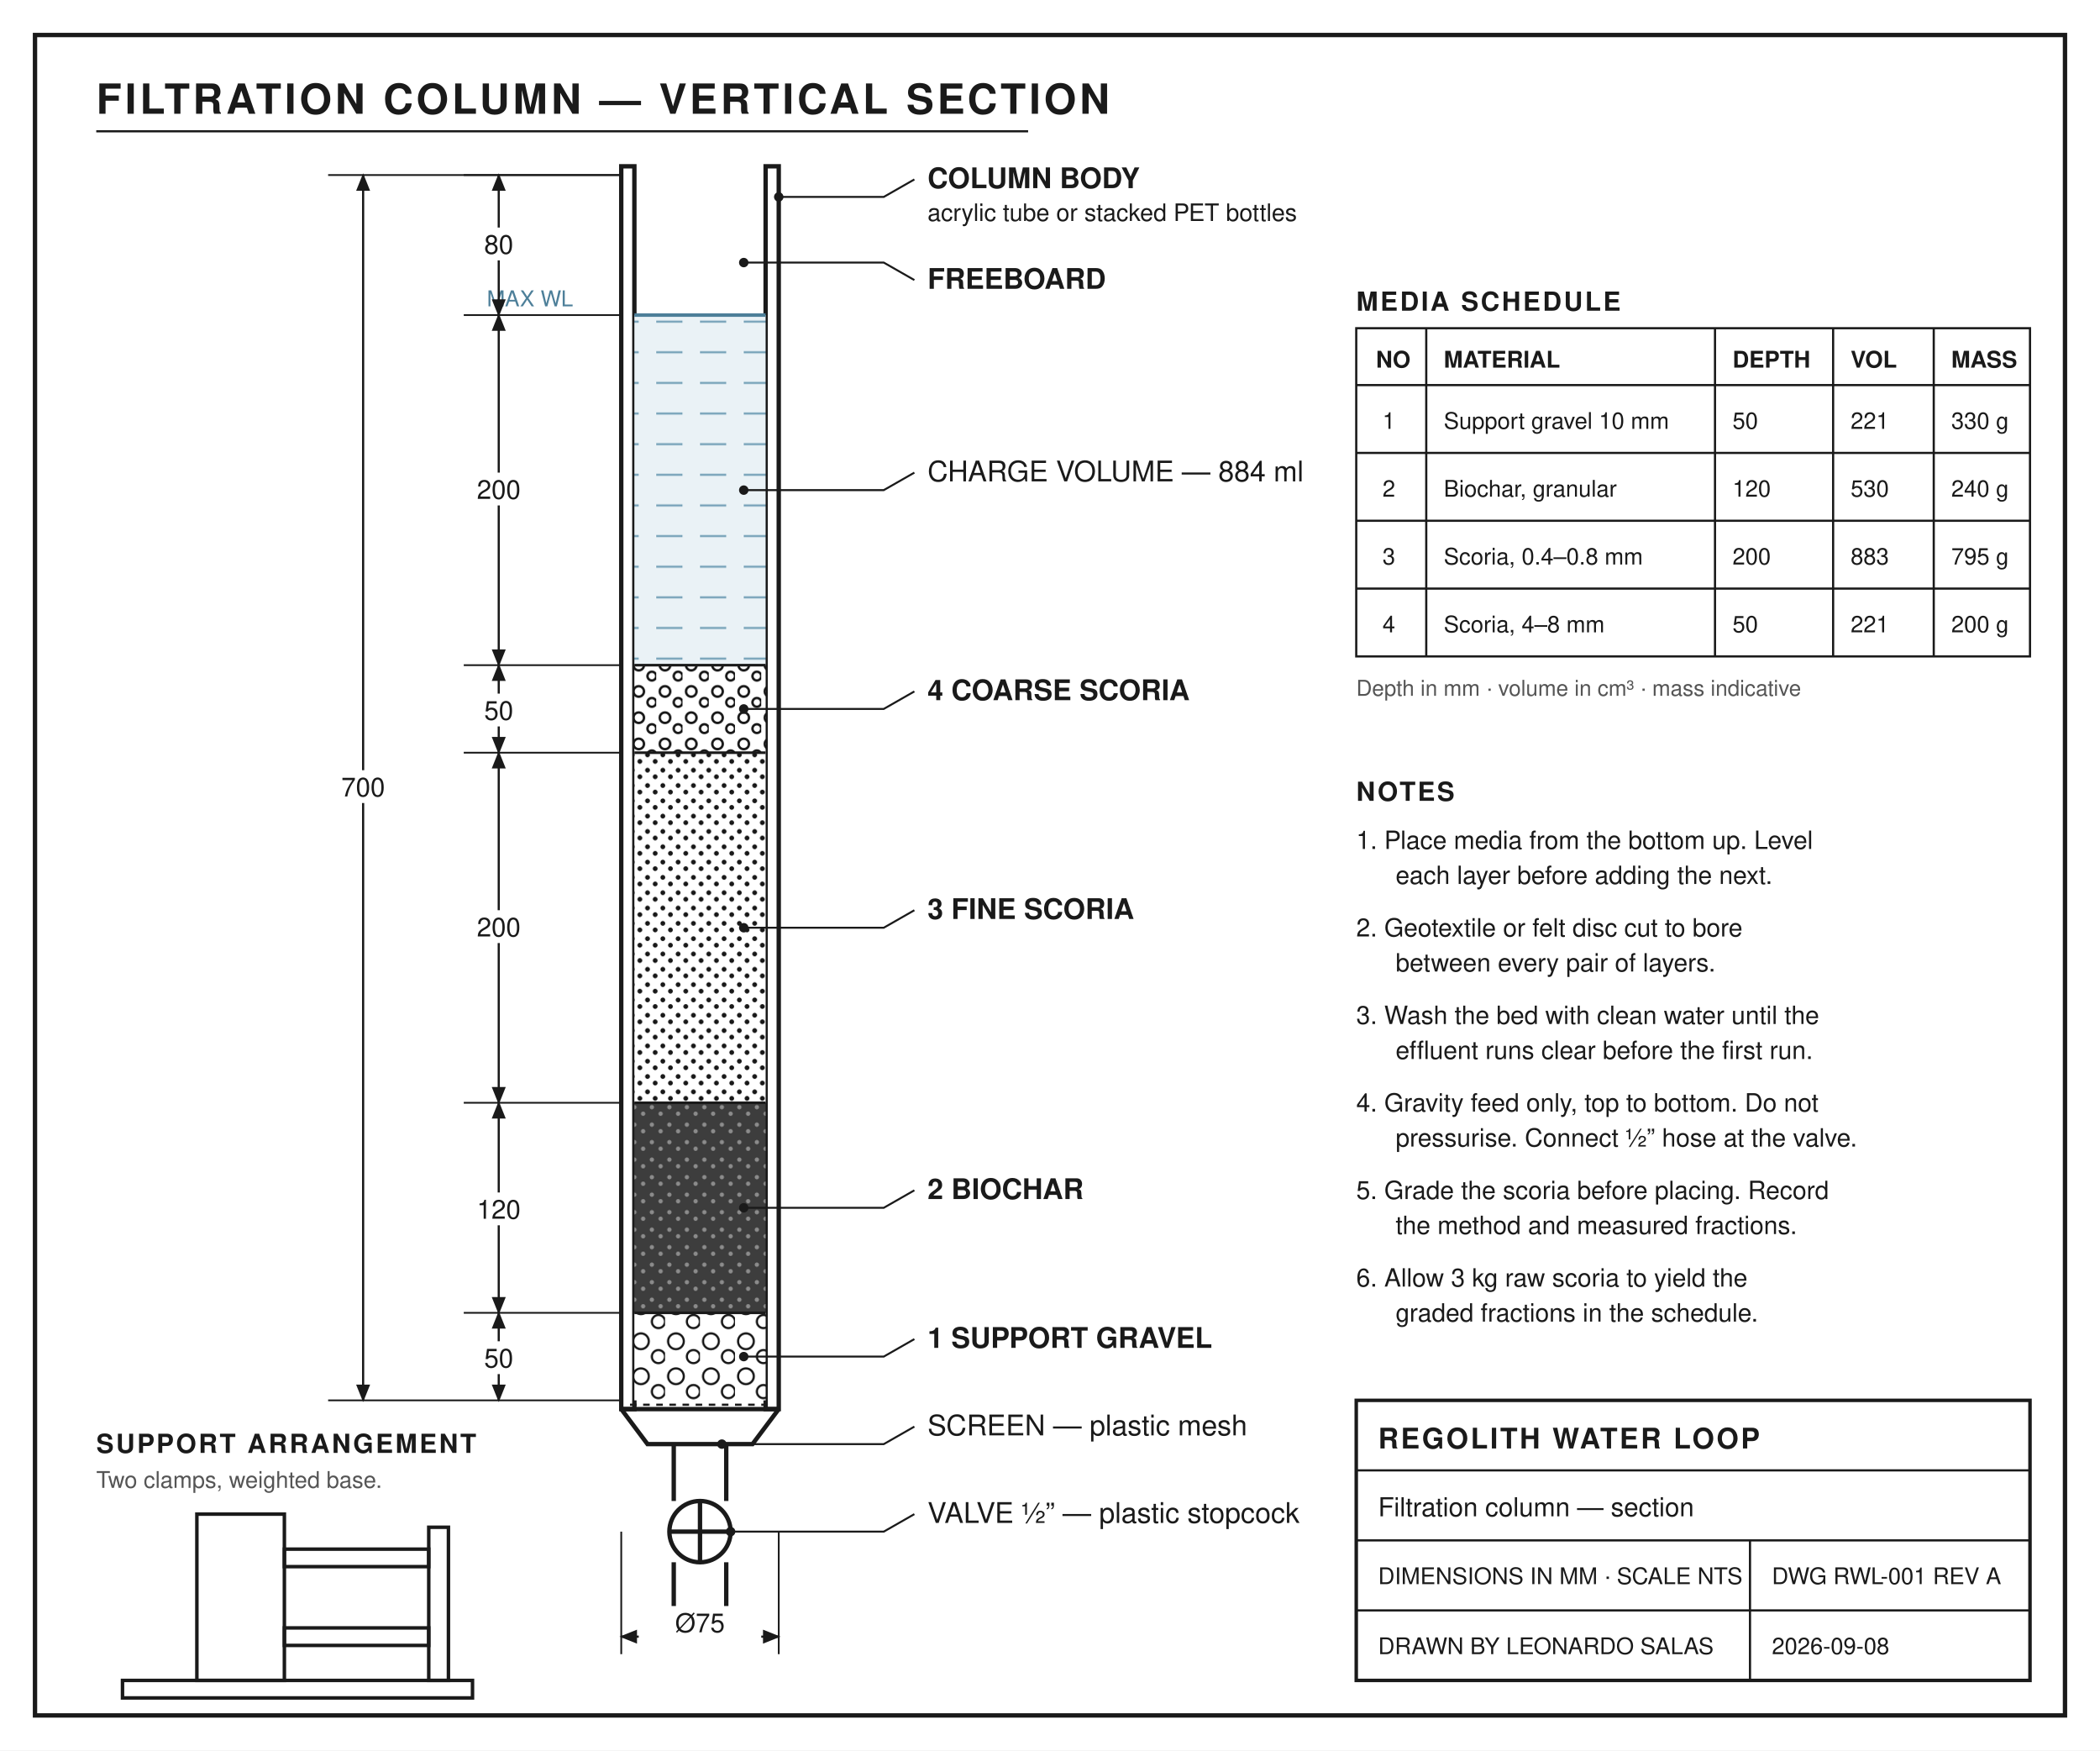
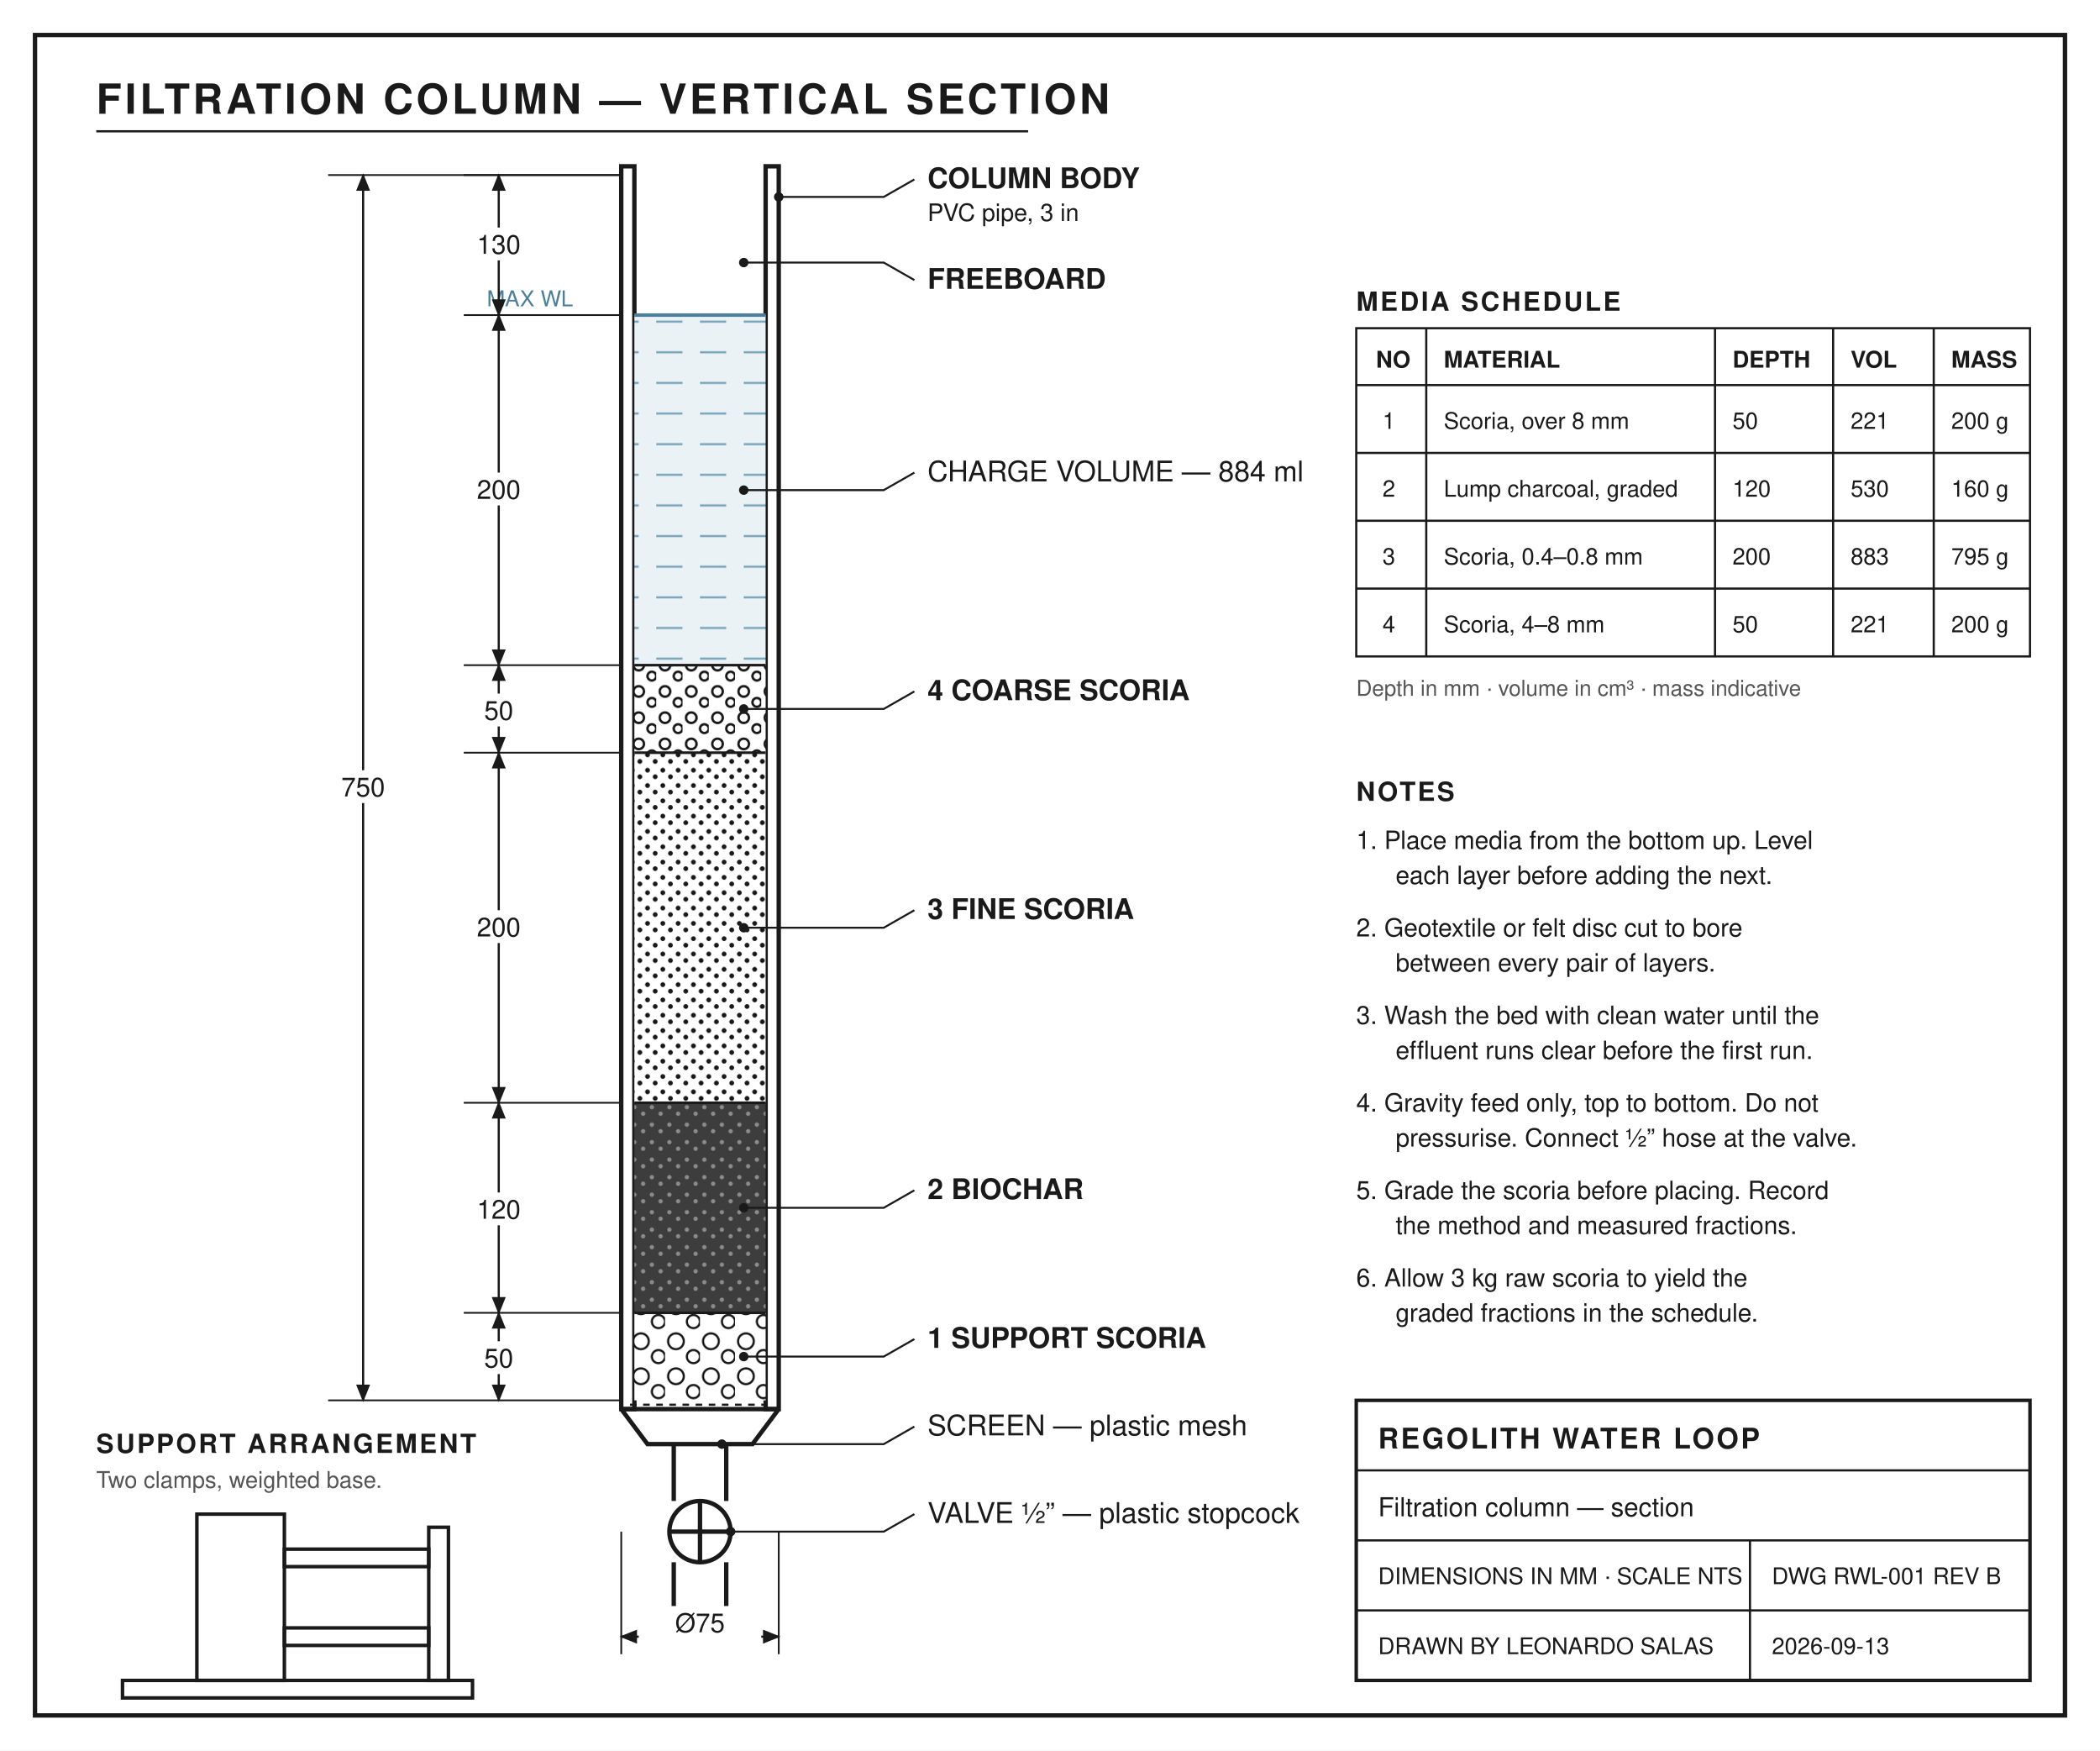
<svg xmlns="http://www.w3.org/2000/svg" viewBox="0 0 960 800" width="960" height="800" role="img" aria-label="Section drawing of the filtration column showing four media layers with dimensions in millimetres">
  <defs>
    <marker id="dim" viewBox="0 0 10 10" refX="9" refY="5" markerWidth="8" markerHeight="8" orient="auto-start-reverse">
      <path d="M0,1 L10,5 L0,9 z" fill="#1a1a1a" />
    </marker>
    <marker id="dot" viewBox="0 0 6 6" refX="3" refY="3" markerWidth="6" markerHeight="6">
      <circle cx="3" cy="3" r="2.4" fill="#1a1a1a" />
    </marker>
    <pattern id="pGravel" patternUnits="userSpaceOnUse" width="16" height="16">
      <rect width="16" height="16" fill="#ffffff" />
      <circle cx="5" cy="5" r="3.6" fill="none" stroke="#1a1a1a" stroke-width="1" />
      <circle cx="13" cy="12" r="3" fill="none" stroke="#1a1a1a" stroke-width="1" />
    </pattern>
    <pattern id="pBiochar" patternUnits="userSpaceOnUse" width="8" height="8">
      <rect width="8" height="8" fill="#3d3d3d" />
      <circle cx="2" cy="2" r="1" fill="#8a8a8a" />
      <circle cx="6" cy="5" r="1" fill="#8a8a8a" />
    </pattern>
    <pattern id="pFine" patternUnits="userSpaceOnUse" width="7" height="7">
      <rect width="7" height="7" fill="#ffffff" />
      <circle cx="2" cy="2" r="1.1" fill="#1a1a1a" />
      <circle cx="5.5" cy="5" r="1.1" fill="#1a1a1a" />
    </pattern>
    <pattern id="pCoarse" patternUnits="userSpaceOnUse" width="12" height="12">
      <rect width="12" height="12" fill="#ffffff" />
      <circle cx="4" cy="4" r="2.4" fill="none" stroke="#1a1a1a" stroke-width="1.1" />
      <circle cx="10" cy="9" r="2" fill="none" stroke="#1a1a1a" stroke-width="1.1" />
    </pattern>
    <pattern id="pWater" patternUnits="userSpaceOnUse" width="20" height="14">
      <rect width="20" height="14" fill="#eaf2f6" />
      <line x1="0" y1="7" x2="12" y2="7" stroke="#7fa8bd" stroke-width="1" />
    </pattern>
  </defs>
  <rect x="0" y="0" width="960" height="800" fill="#ffffff" />
  <rect x="16" y="16" width="928" height="768" fill="none" stroke="#1a1a1a" stroke-width="2" />
  <text x="44" y="52" font-family="Helvetica, Arial, sans-serif" font-size="19" font-weight="bold" fill="#1a1a1a" letter-spacing="1.5">FILTRATION COLUMN — VERTICAL SECTION</text>
  <line x1="44" y1="60" x2="470" y2="60" stroke="#1a1a1a" stroke-width="1" />
  <g stroke="#1a1a1a" stroke-width="2" fill="none">
    <rect x="284" y="76" width="6" height="568" />
    <rect x="350" y="76" width="6" height="568" />
  </g>
  <rect x="290" y="144" width="60" height="160" fill="url(#pWater)" />
  <rect x="290" y="304" width="60" height="40" fill="url(#pCoarse)" />
  <rect x="290" y="344" width="60" height="160" fill="url(#pFine)" />
  <rect x="290" y="504" width="60" height="96" fill="url(#pBiochar)" />
  <rect x="290" y="600" width="60" height="40" fill="url(#pGravel)" />
  <g stroke="#1a1a1a" stroke-width="1.2" fill="none">
    <line x1="290" y1="304" x2="350" y2="304" />
    <line x1="290" y1="344" x2="350" y2="344" />
    <line x1="290" y1="504" x2="350" y2="504" />
    <line x1="290" y1="600" x2="350" y2="600" />
  </g>
  <line x1="290" y1="144" x2="350" y2="144" stroke="#4d7f99" stroke-width="1.6" />
  <text x="262" y="140" font-family="Helvetica, Arial, sans-serif" font-size="10" fill="#4d7f99" text-anchor="end">MAX WL</text>
  <g stroke="#1a1a1a" stroke-width="2" fill="none">
    <line x1="284" y1="644" x2="356" y2="644" />
    <path d="M284,644 L296,660 L344,660 L356,644" />
    <line x1="308" y1="660" x2="308" y2="686" />
    <line x1="332" y1="660" x2="332" y2="686" />
    <circle cx="320" cy="700" r="14" />
    <line x1="320" y1="686" x2="320" y2="714" />
    <line x1="306" y1="700" x2="334" y2="700" />
    <line x1="308" y1="714" x2="308" y2="736" />
    <line x1="332" y1="714" x2="332" y2="736" />
  </g>
  <g stroke="#1a1a1a" stroke-width="1" stroke-dasharray="3 3">
    <line x1="288" y1="642" x2="352" y2="642" />
  </g>
  <g stroke="#1a1a1a" stroke-width="0.8" fill="none">
    <line x1="284" y1="80" x2="212" y2="80" />
    <line x1="284" y1="144" x2="212" y2="144" />
    <line x1="284" y1="304" x2="212" y2="304" />
    <line x1="284" y1="344" x2="212" y2="344" />
    <line x1="284" y1="504" x2="212" y2="504" />
    <line x1="284" y1="600" x2="212" y2="600" />
    <line x1="284" y1="640" x2="150" y2="640" />
  </g>
  <g stroke="#1a1a1a" stroke-width="1" marker-start="url(#dim)" marker-end="url(#dim)">
    <line x1="228" y1="80" x2="228" y2="144" />
    <line x1="228" y1="144" x2="228" y2="304" />
    <line x1="228" y1="304" x2="228" y2="344" />
    <line x1="228" y1="344" x2="228" y2="504" />
    <line x1="228" y1="504" x2="228" y2="600" />
    <line x1="228" y1="600" x2="228" y2="640" />
    <line x1="166" y1="80" x2="166" y2="640" />
  </g>
  <line x1="284" y1="80" x2="150" y2="80" stroke="#1a1a1a" stroke-width="0.8" />
  <g font-family="Helvetica, Arial, sans-serif" font-size="12" fill="#1a1a1a" text-anchor="middle">
-     <rect x="212" y="104" width="32" height="15" fill="#ffffff" />
-     <text x="228" y="116">80</text>
+     <rect x="210" y="104" width="36" height="15" fill="#ffffff" />
+     <text x="228" y="116">130</text>
    <rect x="210" y="216" width="36" height="15" fill="#ffffff" />
    <text x="228" y="228">200</text>
    <rect x="212" y="317" width="32" height="15" fill="#ffffff" />
    <text x="228" y="329">50</text>
    <rect x="210" y="416" width="36" height="15" fill="#ffffff" />
    <text x="228" y="428">200</text>
    <rect x="210" y="545" width="36" height="15" fill="#ffffff" />
    <text x="228" y="557">120</text>
    <rect x="212" y="613" width="32" height="15" fill="#ffffff" />
    <text x="228" y="625">50</text>
    <rect x="146" y="352" width="40" height="15" fill="#ffffff" />
-     <text x="166" y="364">700</text>
+     <text x="166" y="364">750</text>
  </g>
  <g stroke="#1a1a1a" stroke-width="0.8" fill="none">
    <line x1="284" y1="756" x2="284" y2="700" />
    <line x1="356" y1="756" x2="356" y2="700" />
  </g>
  <line x1="284" y1="748" x2="356" y2="748" stroke="#1a1a1a" stroke-width="1" marker-start="url(#dim)" marker-end="url(#dim)" />
  <rect x="292" y="734" width="56" height="15" fill="#ffffff" />
  <text x="320" y="746" font-family="Helvetica, Arial, sans-serif" font-size="12" fill="#1a1a1a" text-anchor="middle">Ø75</text>
  <g stroke="#1a1a1a" stroke-width="0.9" fill="none" marker-start="url(#dot)">
    <path d="M340,120 L404,120 L418,128" />
    <path d="M340,224 L404,224 L418,216" />
    <path d="M340,324 L404,324 L418,316" />
    <path d="M340,424 L404,424 L418,416" />
    <path d="M340,552 L404,552 L418,544" />
    <path d="M340,620 L404,620 L418,612" />
    <path d="M330,660 L404,660 L418,652" />
    <path d="M334,700 L404,700 L418,692" />
    <path d="M356,90 L404,90 L418,82" />
  </g>
  <g font-family="Helvetica, Arial, sans-serif" font-size="13" fill="#1a1a1a">
    <text x="424" y="86" font-weight="bold">COLUMN BODY</text>
-     <text x="424" y="101" font-size="11">acrylic tube or stacked PET bottles</text>
+     <text x="424" y="101" font-size="11">PVC pipe, 3 in</text>
    <text x="424" y="132" font-weight="bold">FREEBOARD</text>
    <text x="424" y="220">CHARGE VOLUME — 884 ml</text>
    <text x="424" y="320" font-weight="bold">4  COARSE SCORIA</text>
    <text x="424" y="420" font-weight="bold">3  FINE SCORIA</text>
    <text x="424" y="548" font-weight="bold">2  BIOCHAR</text>
-     <text x="424" y="616" font-weight="bold">1  SUPPORT GRAVEL</text>
+     <text x="424" y="616" font-weight="bold">1  SUPPORT SCORIA</text>
    <text x="424" y="656">SCREEN — plastic mesh</text>
    <text x="424" y="696">VALVE ½” — plastic stopcock</text>
  </g>
  <g stroke="#1a1a1a" stroke-width="1" fill="none">
    <rect x="620" y="150" width="308" height="150" />
    <line x1="620" y1="176" x2="928" y2="176" />
    <line x1="620" y1="207" x2="928" y2="207" />
    <line x1="620" y1="238" x2="928" y2="238" />
    <line x1="620" y1="269" x2="928" y2="269" />
    <line x1="652" y1="150" x2="652" y2="300" />
    <line x1="784" y1="150" x2="784" y2="300" />
    <line x1="838" y1="150" x2="838" y2="300" />
    <line x1="884" y1="150" x2="884" y2="300" />
  </g>
  <text x="620" y="142" font-family="Helvetica, Arial, sans-serif" font-size="12" font-weight="bold" fill="#1a1a1a" letter-spacing="1">MEDIA SCHEDULE</text>
  <g font-family="Helvetica, Arial, sans-serif" font-size="10.5" fill="#1a1a1a">
    <text x="629" y="168" font-weight="bold">NO</text>
    <text x="660" y="168" font-weight="bold">MATERIAL</text>
    <text x="792" y="168" font-weight="bold">DEPTH</text>
    <text x="846" y="168" font-weight="bold">VOL</text>
    <text x="892" y="168" font-weight="bold">MASS</text>
    <text x="632" y="196">1</text>
-     <text x="660" y="196">Support gravel 10 mm</text>
+     <text x="660" y="196">Scoria, over 8 mm</text>
    <text x="792" y="196">50</text>
    <text x="846" y="196">221</text>
-     <text x="892" y="196">330 g</text>
+     <text x="892" y="196">200 g</text>
    <text x="632" y="227">2</text>
-     <text x="660" y="227">Biochar, granular</text>
+     <text x="660" y="227">Lump charcoal, graded</text>
    <text x="792" y="227">120</text>
    <text x="846" y="227">530</text>
-     <text x="892" y="227">240 g</text>
+     <text x="892" y="227">160 g</text>
    <text x="632" y="258">3</text>
    <text x="660" y="258">Scoria, 0.4–0.8 mm</text>
    <text x="792" y="258">200</text>
    <text x="846" y="258">883</text>
    <text x="892" y="258">795 g</text>
    <text x="632" y="289">4</text>
    <text x="660" y="289">Scoria, 4–8 mm</text>
    <text x="792" y="289">50</text>
    <text x="846" y="289">221</text>
    <text x="892" y="289">200 g</text>
  </g>
  <text x="620" y="318" font-family="Helvetica, Arial, sans-serif" font-size="10" fill="#555555">Depth in mm · volume in cm³ · mass indicative</text>
  <text x="620" y="366" font-family="Helvetica, Arial, sans-serif" font-size="12" font-weight="bold" fill="#1a1a1a" letter-spacing="1">NOTES</text>
  <g font-family="Helvetica, Arial, sans-serif" font-size="11.5" fill="#1a1a1a">
    <text x="620" y="388">1.  Place media from the bottom up. Level</text>
    <text x="638" y="404">each layer before adding the next.</text>
    <text x="620" y="428">2.  Geotextile or felt disc cut to bore</text>
    <text x="638" y="444">between every pair of layers.</text>
    <text x="620" y="468">3.  Wash the bed with clean water until the</text>
    <text x="638" y="484">effluent runs clear before the first run.</text>
    <text x="620" y="508">4.  Gravity feed only, top to bottom. Do not</text>
    <text x="638" y="524">pressurise. Connect ½” hose at the valve.</text>
    <text x="620" y="548">5.  Grade the scoria before placing. Record</text>
    <text x="638" y="564">the method and measured fractions.</text>
    <text x="620" y="588">6.  Allow 3 kg raw scoria to yield the</text>
    <text x="638" y="604">graded fractions in the schedule.</text>
  </g>
  <text x="44" y="664" font-family="Helvetica, Arial, sans-serif" font-size="12" font-weight="bold" fill="#1a1a1a" letter-spacing="1">SUPPORT ARRANGEMENT</text>
  <text x="44" y="680" font-family="Helvetica, Arial, sans-serif" font-size="10.5" fill="#555555">Two clamps, weighted base.</text>
  <g stroke="#1a1a1a" stroke-width="1.6" fill="none">
    <rect x="90" y="692" width="40" height="76" />
    <rect x="196" y="698" width="9" height="70" />
    <rect x="130" y="708" width="66" height="8" />
    <rect x="130" y="744" width="66" height="8" />
    <rect x="56" y="768" width="160" height="8" />
  </g>
  <g stroke="#1a1a1a" stroke-width="1" fill="none">
    <rect x="620" y="640" width="308" height="128" stroke-width="1.6" />
    <line x1="620" y1="672" x2="928" y2="672" />
    <line x1="620" y1="704" x2="928" y2="704" />
    <line x1="620" y1="736" x2="928" y2="736" />
    <line x1="800" y1="704" x2="800" y2="768" />
  </g>
  <g font-family="Helvetica, Arial, sans-serif" fill="#1a1a1a">
    <text x="630" y="662" font-size="13" font-weight="bold" letter-spacing="1">REGOLITH WATER LOOP</text>
    <text x="630" y="693" font-size="12">Filtration column — section</text>
    <text x="630" y="724" font-size="10.5">DIMENSIONS IN MM · SCALE NTS</text>
-     <text x="810" y="724" font-size="10.5">DWG  RWL-001  REV A</text>
+     <text x="810" y="724" font-size="10.5">DWG  RWL-001  REV B</text>
    <text x="630" y="756" font-size="10.5">DRAWN BY LEONARDO SALAS</text>
-     <text x="810" y="756" font-size="10.5">2026-09-08</text>
+     <text x="810" y="756" font-size="10.5">2026-09-13</text>
  </g>
</svg>
